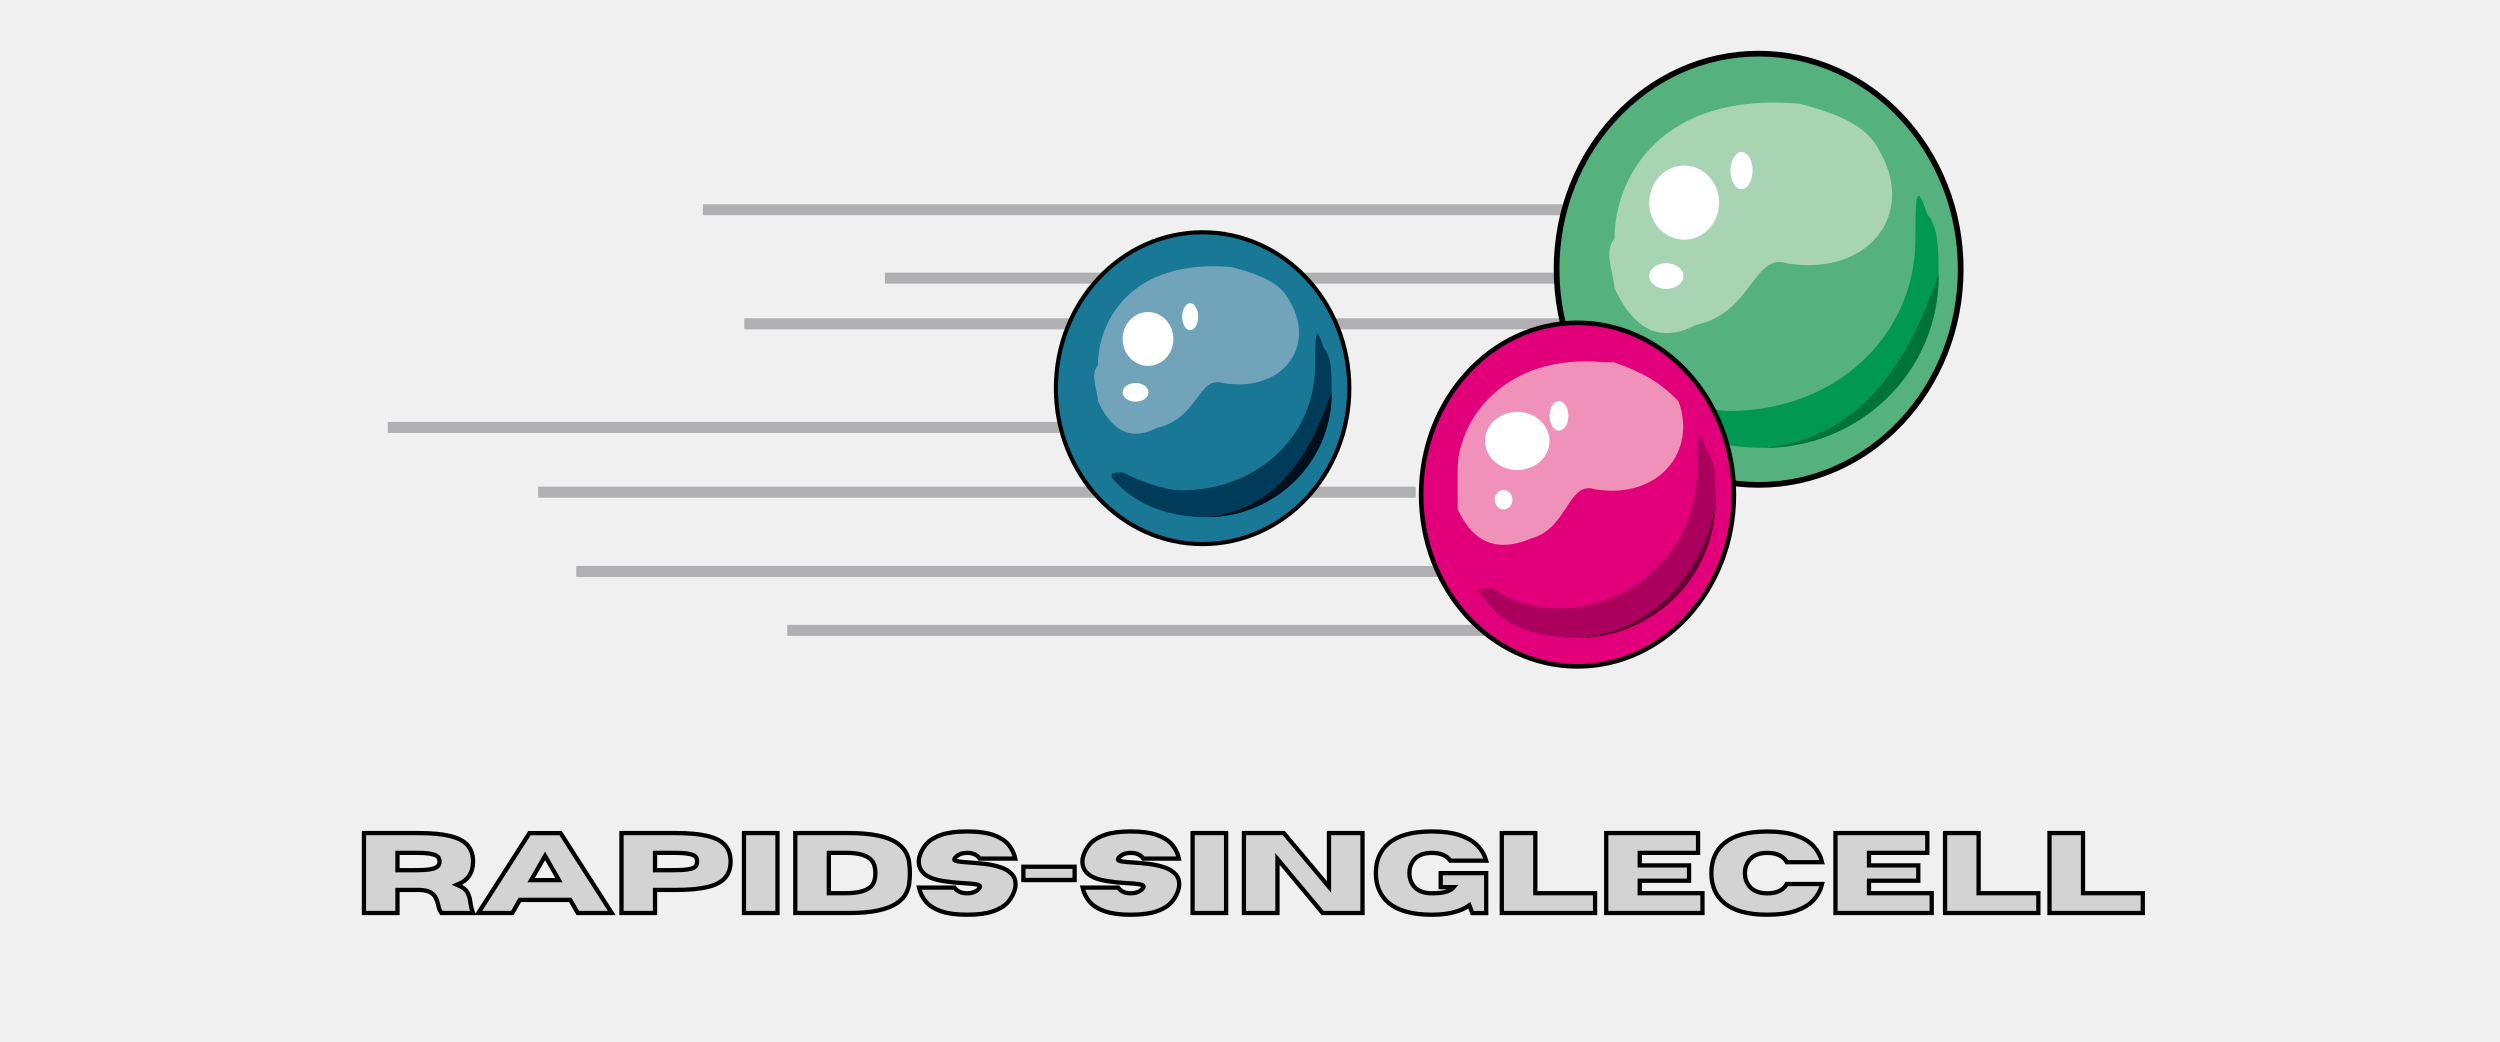
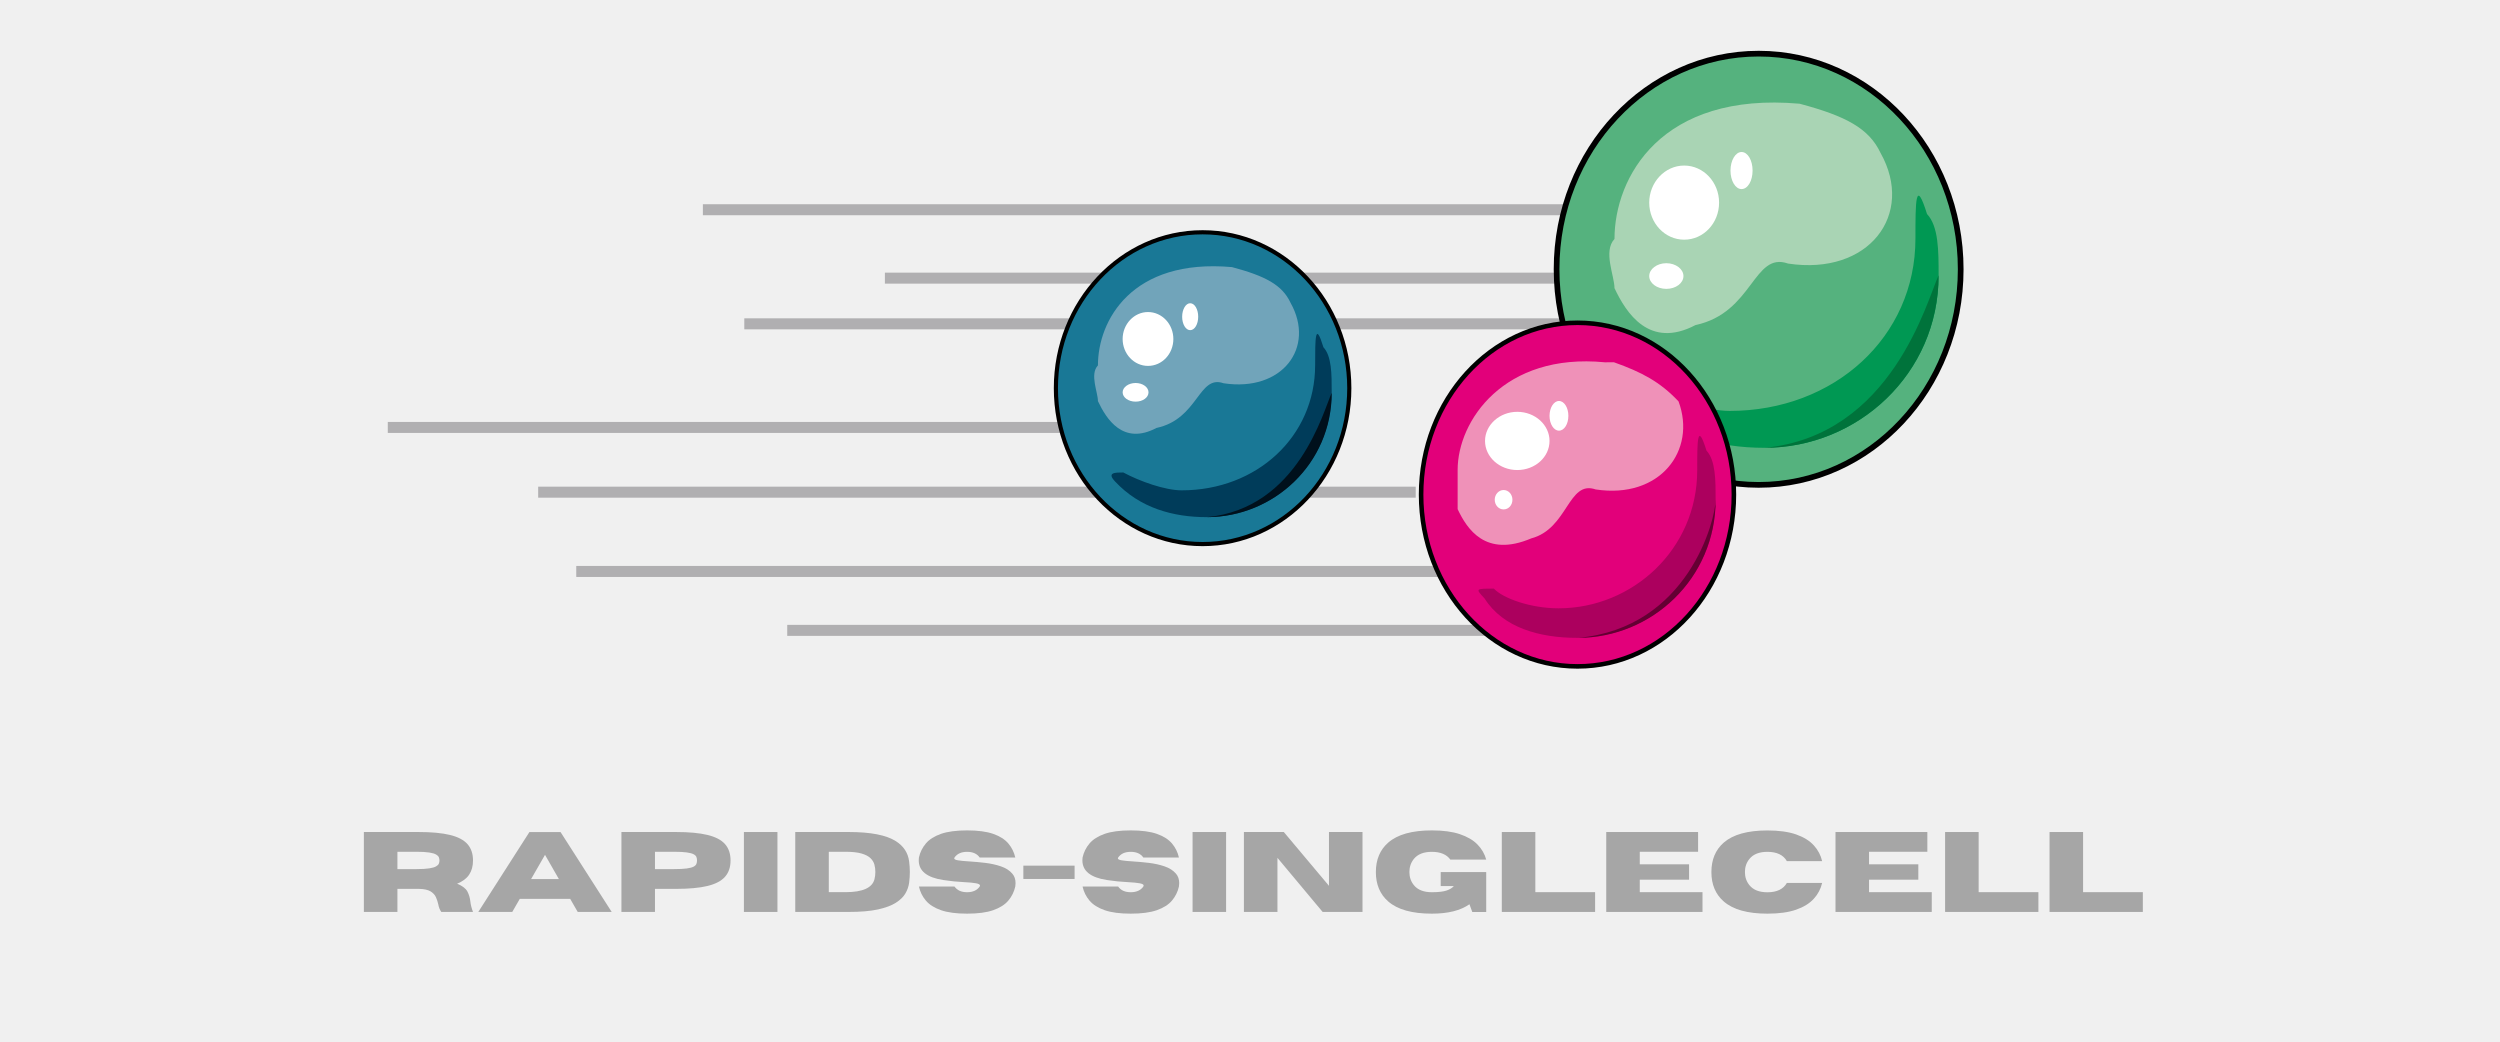
<svg xmlns="http://www.w3.org/2000/svg" width="4535" zoomAndPan="magnify" viewBox="0 0 3401.25 1417.5" height="1889" preserveAspectRatio="xMidYMid meet" version="1.0">
  <defs>
    <g />
  </defs>
  <path stroke-linecap="butt" transform="matrix(0.749691, 0, 0, 0.749846, 955.8677, 277.993)" fill="none" stroke-linejoin="miter" d="M -0.001 10.001 L 1593.338 10.001 " stroke="#b0afb1" stroke-width="20" stroke-opacity="1" stroke-miterlimit="4" />
  <path stroke-linecap="butt" transform="matrix(0.749619, 0.000000000000000395, -0.000000000000000395, 0.749846, 526.9591, 574.366)" fill="none" stroke-linejoin="miter" d="M 0.002 9.998 L 1294.404 9.998 " stroke="#b0afb1" stroke-width="20" stroke-opacity="1" stroke-miterlimit="4" />
  <path stroke-linecap="butt" transform="matrix(0.749691, 0, 0, 0.749846, 1012.261, 433.3049)" fill="none" stroke-linejoin="miter" d="M 0 10.002 L 1593.334 10.002 " stroke="#b0afb1" stroke-width="20" stroke-opacity="1" stroke-miterlimit="4" />
  <path stroke-linecap="butt" transform="matrix(0.749691, 0, 0, 0.749846, 1203.625, 371.1109)" fill="none" stroke-linejoin="miter" d="M -0 10 L 1593.333 10 " stroke="#b0afb1" stroke-width="20" stroke-opacity="1" stroke-miterlimit="4" />
  <path stroke-linecap="butt" transform="matrix(0.749691, 0, 0, 0.749846, 731.6885, 662.4555)" fill="none" stroke-linejoin="miter" d="M -0.001 9.999 L 1593.337 9.999 " stroke="#b0afb1" stroke-width="20" stroke-opacity="1" stroke-miterlimit="4" />
  <path stroke-linecap="butt" transform="matrix(0.749691, 0, 0, 0.749846, 783.5153, 770.3675)" fill="none" stroke-linejoin="miter" d="M 0 10.002 L 1593.333 10.002 " stroke="#b0afb1" stroke-width="20" stroke-opacity="1" stroke-miterlimit="4" />
  <path stroke-linecap="butt" transform="matrix(0.749691, 0, 0, 0.749846, 1070.689, 850.5722)" fill="none" stroke-linejoin="miter" d="M -0.003 10 L 1593.336 10 " stroke="#b0afb1" stroke-width="20" stroke-opacity="1" stroke-miterlimit="4" />
  <path fill="#55b27e" d="M 2117.949 366.531 C 2117.949 204.496 2241.152 73.035 2392.996 73.035 C 2545.07 73.035 2668.047 204.496 2668.047 366.531 C 2668.047 528.805 2545.07 660.027 2392.996 660.027 C 2241.152 660.027 2117.949 528.805 2117.949 366.531 Z M 2117.949 366.531 " fill-opacity="1" fill-rule="evenodd" />
  <path stroke-linecap="butt" transform="matrix(12.13486, 0, 0, 12.13546, 2110.667, 65.75264)" fill="none" stroke-linejoin="round" d="M 0.6 24.785 C 0.6 11.433 10.753 0.6 23.266 0.6 C 35.798 0.6 45.932 11.433 45.932 24.785 C 45.932 38.157 35.798 48.97 23.266 48.97 C 10.753 48.97 0.6 38.157 0.6 24.785 " stroke="#000000" stroke-width="0.64" stroke-opacity="1" stroke-miterlimit="4" />
  <path fill="#009853" d="M 2622.199 291.34 C 2606.438 240.879 2606.438 274.594 2606.438 324.809 C 2606.438 458.941 2495.84 559.363 2353.461 559.363 C 2321.922 559.363 2274.391 542.629 2242.852 525.895 C 2227.09 525.895 2211.082 525.895 2227.09 542.641 C 2274.391 592.844 2337.699 609.578 2401.004 609.578 C 2527.367 609.578 2637.977 509.156 2637.977 375.023 C 2637.977 341.543 2637.977 308.074 2622.199 291.34 Z M 2622.199 291.34 " fill-opacity="1" fill-rule="evenodd" />
  <path fill="#00733b" d="M 2401.234 609.578 C 2527.609 609.578 2637.977 509.156 2637.977 374.781 C 2622.199 408.496 2574.91 592.844 2401.234 609.578 Z M 2401.234 609.578 " fill-opacity="1" fill-rule="evenodd" />
  <path fill="#a9d4b4" d="M 2448.781 141.188 C 2259.84 124.453 2196.777 241.609 2196.777 325.293 C 2181 342.039 2196.777 375.512 2196.777 392.246 C 2212.539 425.715 2244.066 475.688 2307.129 442.449 C 2385.715 425.715 2385.715 342.027 2433.016 358.762 C 2543.129 375.512 2605.953 291.824 2558.906 208.137 C 2543.129 174.668 2511.602 157.922 2448.781 141.188 Z M 2448.781 141.188 " fill-opacity="1" fill-rule="evenodd" />
  <path fill="#ffffff" d="M 2244.066 275.816 C 2244.066 248.148 2265.422 225.359 2291.609 225.359 C 2318.051 225.359 2339.152 248.16 2339.152 275.816 C 2339.152 303.703 2318.039 326.266 2291.609 326.266 C 2265.41 326.266 2244.066 303.703 2244.066 275.816 Z M 2354.676 232.152 C 2354.676 218.32 2361.469 206.914 2369.723 206.914 C 2378.203 206.914 2384.746 218.32 2384.746 232.152 C 2384.746 246.219 2378.191 257.371 2369.711 257.371 C 2361.457 257.371 2354.664 246.219 2354.664 232.152 Z M 2244.066 375.754 C 2244.066 366.289 2254.5 358.277 2267.363 358.277 C 2280.215 358.277 2290.641 366.289 2290.641 375.754 C 2290.641 385.449 2280.203 393.215 2267.352 393.215 C 2254.488 393.215 2244.066 385.449 2244.066 375.742 Z M 2244.066 375.754 " fill-opacity="1" fill-rule="evenodd" />
  <path stroke-linecap="round" transform="matrix(12.13486, 0, 0, 12.13546, 2110.667, 65.75264)" fill="none" stroke-linejoin="round" d="M 0.6 24.785 C 0.6 11.433 10.753 0.6 23.266 0.6 C 35.798 0.6 45.932 11.433 45.932 24.785 C 45.932 38.157 35.798 48.97 23.266 48.97 C 10.753 48.97 0.6 38.157 0.6 24.785 " stroke="#000000" stroke-width="0.32" stroke-opacity="1" stroke-miterlimit="4" />
  <path fill="#e2007a" d="M 1933.531 673.238 C 1933.531 544.262 2028.902 439.371 2146.414 439.371 C 2264.141 439.371 2359.312 544.262 2359.312 673.238 C 2359.312 802.41 2264.133 907.102 2146.414 907.102 C 2028.902 907.102 1933.531 802.41 1933.531 673.238 Z M 1933.531 673.238 " fill-opacity="1" fill-rule="evenodd" />
  <path fill="#ac005e" d="M 2322.012 613.414 C 2309.391 573.008 2309.391 600.004 2309.391 640.215 C 2309.391 747.629 2221.402 828.047 2120.586 828.047 C 2082.898 828.047 2045.219 814.645 2032.586 801.246 C 2007.34 801.246 2007.34 801.246 2019.961 814.656 C 2045.219 854.859 2095.531 868.262 2145.832 868.262 C 2246.453 868.262 2334.453 787.844 2334.453 680.43 C 2334.453 653.617 2334.453 626.816 2322.012 613.414 Z M 2322.012 613.414 " fill-opacity="1" fill-rule="evenodd" />
  <path fill="#640033" d="M 2147.191 868.262 C 2247.23 868.262 2334.453 787.844 2334.453 680.234 C 2334.453 707.23 2297.152 854.859 2147.191 868.262 Z M 2147.191 868.262 " fill-opacity="1" fill-rule="evenodd" />
  <path fill="#ef91b8" d="M 2183.715 493.172 C 2045.996 479.77 1983.258 573.008 1983.258 639.633 L 1983.258 693.055 C 1995.883 719.66 2020.934 759.484 2083.48 732.859 C 2133.598 719.652 2133.598 653.023 2171.09 666.23 C 2258.883 679.641 2308.805 613.016 2283.945 546.387 C 2258.883 519.781 2233.832 506.562 2196.145 493.164 Z M 2183.715 493.172 " fill-opacity="1" fill-rule="evenodd" />
  <path fill="#ffffff" d="M 2020.547 600.207 C 2020.547 578.449 2040.359 560.578 2064.441 560.578 C 2088.73 560.578 2108.348 578.449 2108.348 600.207 C 2108.348 622.148 2088.73 639.828 2064.441 639.828 C 2040.359 639.828 2020.547 622.148 2020.547 600.207 Z M 2108.348 566.02 C 2108.348 554.941 2114.18 545.816 2121.168 545.816 C 2128.359 545.816 2133.996 554.949 2133.996 566.02 C 2133.996 577.281 2128.359 586.215 2121.168 586.215 C 2114.172 586.215 2108.34 577.281 2108.34 566.02 Z M 2033.754 680.234 C 2033.754 673.043 2039.195 667.02 2045.805 667.02 C 2052.605 667.02 2057.844 673.043 2057.844 680.234 C 2057.844 687.621 2052.598 693.441 2045.793 693.441 C 2039.195 693.441 2033.754 687.609 2033.754 680.227 Z M 2033.754 680.234 " fill-opacity="1" fill-rule="evenodd" />
  <path stroke-linecap="round" transform="matrix(9.718164, 0, 0, 9.718062, 1927.699, 433.5422)" fill="none" stroke-linejoin="round" d="M 0.6 24.665 C 0.6 11.393 10.414 0.6 22.506 0.6 C 34.62 0.6 44.413 11.393 44.413 24.665 C 44.413 37.957 34.619 48.73 22.506 48.73 C 10.414 48.73 0.6 37.957 0.6 24.665 " stroke="#000000" stroke-width="0.64" stroke-opacity="1" stroke-miterlimit="4" />
  <path fill="#197896" d="M 1436.395 528.395 C 1436.395 411.359 1525.848 316.184 1636.094 316.184 C 1746.508 316.184 1835.793 411.359 1835.793 528.395 C 1835.793 645.605 1746.508 740.605 1636.094 740.605 C 1525.848 740.605 1436.395 645.605 1436.395 528.395 Z M 1436.395 528.395 " fill-opacity="1" fill-rule="evenodd" />
  <path fill="#003c5a" d="M 1800.578 472.699 C 1789.301 436.031 1789.301 460.527 1789.301 497.02 C 1789.301 594.496 1709.707 667.457 1607.566 667.457 C 1585.02 667.457 1550.863 655.297 1528.141 643.137 C 1516.871 643.137 1505.426 643.137 1516.871 655.305 C 1550.863 691.785 1596.297 703.945 1641.734 703.945 C 1732.422 703.945 1811.848 630.977 1811.848 533.508 C 1811.848 509.18 1811.848 484.859 1800.57 472.699 Z M 1800.578 472.699 " fill-opacity="1" fill-rule="evenodd" />
  <path fill="#00101c" d="M 1642.078 703.945 C 1732.773 703.945 1811.848 631.504 1811.848 534.742 C 1800.57 559.062 1766.59 691.961 1642.078 703.945 Z M 1642.078 703.945 " fill-opacity="1" fill-rule="evenodd" />
  <path fill="#71a4ba" d="M 1676.07 363.59 C 1539.242 351.43 1493.629 436.559 1493.629 497.371 C 1482.176 509.539 1493.629 533.859 1493.629 546.02 C 1505.074 570.34 1527.789 606.656 1573.398 582.5 C 1630.457 570.34 1630.457 509.531 1664.625 521.699 C 1744.57 533.859 1790.008 473.051 1755.848 412.238 C 1744.57 387.918 1721.68 375.758 1676.07 363.59 Z M 1676.07 363.59 " fill-opacity="1" fill-rule="evenodd" />
  <path fill="#ffffff" d="M 1527.258 461.418 C 1527.258 441.32 1542.766 424.754 1561.777 424.754 C 1580.977 424.754 1596.297 441.32 1596.297 461.418 C 1596.297 481.684 1580.969 498.074 1561.777 498.074 C 1542.758 498.074 1527.258 481.684 1527.258 461.418 Z M 1608.273 431.102 C 1608.273 421.051 1613.207 412.77 1619.195 412.77 C 1625.355 412.77 1630.105 421.059 1630.105 431.102 C 1630.105 441.32 1625.348 449.426 1619.188 449.426 C 1613.195 449.426 1608.262 441.32 1608.262 431.102 Z M 1527.258 534.035 C 1527.258 527.16 1535.188 521.34 1544.879 521.34 C 1554.73 521.34 1562.484 527.16 1562.484 534.035 C 1562.484 541.09 1554.73 546.727 1544.871 546.727 C 1535.18 546.727 1527.258 541.082 1527.258 534.027 Z M 1527.258 534.035 " fill-opacity="1" fill-rule="evenodd" />
  <path stroke-linecap="round" transform="matrix(8.810529, 0, 0, 8.818224, 1431.11, 310.8917)" fill="none" stroke-linejoin="round" d="M 0.6 24.665 C 0.6 11.393 10.753 0.6 23.266 0.6 C 35.798 0.6 45.932 11.393 45.932 24.665 C 45.932 37.957 35.798 48.73 23.266 48.73 C 10.753 48.73 0.6 37.957 0.6 24.665 " stroke="#000000" stroke-width="0.64" stroke-opacity="1" stroke-miterlimit="4" />
-   <g fill="#d3d3d3" fill-opacity="1">
-     <g transform="translate(482.3846, 1242.791)">
+   <g fill="#a6a6a6" fill-opacity="1">
+     <g transform="translate(482.2856, 1241.349)">
      <g>
-         <path d="M 160.641 0 L 117.516 0 C 115.535 -2.727 114.145 -6.219 113.344 -10.469 C 112.633 -13.75 111.57 -16.969 110.156 -20.125 C 108.738 -23.281 106.297 -25.906 102.828 -28 C 99.367 -30.102 94.227 -31.234 87.406 -31.391 L 57.766 -31.391 L 57.766 0 L 12.125 0 L 12.125 -108.797 L 86.344 -108.797 C 104.094 -108.797 118.41 -107.469 129.297 -104.812 C 140.191 -102.156 148.141 -97.984 153.141 -92.297 C 158.141 -86.617 160.641 -79.203 160.641 -70.047 C 160.641 -62.422 158.91 -56.004 155.453 -50.797 C 151.992 -45.586 146.523 -41.469 139.047 -38.438 C 146.273 -35.457 150.961 -31.879 153.109 -27.703 C 155.254 -23.535 156.578 -18.953 157.078 -13.953 C 157.586 -9.504 158.773 -4.852 160.641 0 Z M 57.766 -58.219 L 83.844 -58.297 C 91.125 -58.297 96.863 -58.625 101.062 -59.281 C 105.258 -59.938 108.352 -60.832 110.344 -61.969 C 112.344 -63.113 113.617 -64.379 114.172 -65.766 C 114.734 -67.16 115.016 -68.586 115.016 -70.047 C 115.016 -71.516 114.734 -72.957 114.172 -74.375 C 113.617 -75.789 112.344 -77.066 110.344 -78.203 C 108.352 -79.336 105.258 -80.234 101.062 -80.891 C 96.863 -81.547 91.125 -81.875 83.844 -81.875 L 57.766 -81.875 Z M 57.766 -58.219 " />
+         <path d="M 160.672 0 L 117.516 0 C 115.547 -2.727 114.16 -6.219 113.359 -10.469 C 112.648 -13.75 111.586 -16.969 110.172 -20.125 C 108.754 -23.289 106.312 -25.922 102.844 -28.016 C 99.383 -30.109 94.242 -31.234 87.422 -31.391 L 57.781 -31.391 L 57.781 0 L 12.125 0 L 12.125 -108.797 L 86.359 -108.797 C 104.098 -108.797 118.414 -107.469 129.312 -104.812 C 140.207 -102.164 148.156 -98 153.156 -92.312 C 158.164 -86.625 160.672 -79.207 160.672 -70.062 C 160.672 -62.426 158.938 -56.004 155.469 -50.797 C 152.008 -45.586 146.539 -41.469 139.062 -38.438 C 146.281 -35.457 150.961 -31.879 153.109 -27.703 C 155.266 -23.535 156.594 -18.953 157.094 -13.953 C 157.602 -9.504 158.797 -4.852 160.672 0 Z M 57.781 -58.234 L 83.859 -58.312 C 91.141 -58.312 96.875 -58.641 101.062 -59.297 C 105.258 -59.953 108.359 -60.848 110.359 -61.984 C 112.359 -63.117 113.633 -64.379 114.188 -65.766 C 114.738 -67.16 115.016 -68.594 115.016 -70.062 C 115.016 -71.52 114.738 -72.957 114.188 -74.375 C 113.633 -75.789 112.359 -77.066 110.359 -78.203 C 108.359 -79.348 105.258 -80.25 101.062 -80.906 C 96.875 -81.562 91.141 -81.891 83.859 -81.891 L 57.781 -81.891 Z M 57.781 -58.234 " />
+       </g>
+     </g>
+     <g transform="translate(649.0102, 1241.349)">
+       <g>
+         <path d="M 182.734 0 L 136.484 0 L 126.234 -17.812 L 57.625 -17.812 L 47.391 0 L 1.141 0 L 70.734 -108.734 L 113.125 -108.734 Z M 110.844 -44.734 L 91.969 -77.719 L 73.016 -44.734 Z M 110.844 -44.734 " />
+       </g>
+     </g>
+     <g transform="translate(832.8698, 1241.349)">
+       <g>
+         <path d="M 57.781 0 L 12.125 0 L 12.125 -108.797 L 86.359 -108.797 C 104.098 -108.797 118.414 -107.469 129.312 -104.812 C 140.207 -102.164 148.156 -98 153.156 -92.312 C 158.164 -86.625 160.672 -79.207 160.672 -70.062 C 160.672 -60.957 158.164 -53.562 153.156 -47.875 C 148.156 -42.188 140.207 -38.016 129.312 -35.359 C 118.414 -32.711 104.098 -31.391 86.359 -31.391 L 57.781 -31.391 Z M 57.781 -58.234 L 83.859 -58.312 C 91.141 -58.312 96.875 -58.598 101.062 -59.172 C 105.258 -59.754 108.359 -60.578 110.359 -61.641 C 112.359 -62.703 113.633 -63.953 114.188 -65.391 C 114.738 -66.836 115.016 -68.395 115.016 -70.062 C 115.016 -71.781 114.738 -73.359 114.188 -74.797 C 113.633 -76.234 112.359 -77.484 110.359 -78.547 C 108.359 -79.609 105.258 -80.43 101.062 -81.016 C 96.875 -81.598 91.141 -81.891 83.859 -81.891 L 57.781 -81.891 Z M 57.781 -58.234 " />
+       </g>
+     </g>
+     <g transform="translate(999.5944, 1241.349)">
+       <g>
+         <path d="M 57.781 0 L 12.125 0 L 12.125 -108.797 L 57.781 -108.797 Z M 57.781 0 " />
+       </g>
+     </g>
+     <g transform="translate(1069.499, 1241.349)">
+       <g>
+         <path d="M 84.922 0 L 12.125 0 L 12.125 -108.797 L 84.922 -108.797 C 114.691 -108.797 136.098 -104.629 149.141 -96.297 C 159.648 -89.566 165.641 -80.414 167.109 -68.844 C 167.766 -63.844 168.094 -59.016 168.094 -54.359 C 168.094 -49.766 167.773 -44.953 167.141 -39.922 C 166.516 -34.891 164.836 -30.008 162.109 -25.281 C 159.379 -20.562 155.039 -16.305 149.094 -12.516 C 143.156 -8.723 135.02 -5.688 124.688 -3.406 C 114.352 -1.133 101.098 0 84.922 0 Z M 80.594 -26.922 C 103.801 -26.922 116.922 -32.781 119.953 -44.5 C 120.754 -47.789 121.156 -51.078 121.156 -54.359 C 121.156 -57.703 120.738 -61.004 119.906 -64.266 C 119.07 -67.523 117.301 -70.477 114.594 -73.125 C 111.895 -75.781 107.844 -77.906 102.438 -79.5 C 97.031 -81.094 89.75 -81.891 80.594 -81.891 L 57.781 -81.891 L 57.781 -26.922 Z M 80.594 -26.922 " />
+       </g>
+     </g>
+     <g transform="translate(1243.654, 1241.349)">
+       <g>
+         <path d="M 71.875 2.344 C 57.164 2.344 45.312 0.766 36.312 -2.391 C 27.32 -5.547 20.473 -9.891 15.766 -15.422 C 11.066 -20.961 7.91 -27.348 6.297 -34.578 L 54.75 -34.578 C 58.332 -29.422 64.039 -26.844 71.875 -26.844 C 79.707 -26.844 85.422 -29.422 89.016 -34.578 C 89.316 -35.078 89.469 -35.531 89.469 -35.938 C 89.469 -37.301 87.66 -38.32 84.047 -39 C 80.43 -39.688 75.035 -40.207 67.859 -40.562 C 58.805 -40.969 49.301 -41.93 39.344 -43.453 C 17.156 -46.879 6.062 -55.797 6.062 -70.203 C 6.062 -71.422 6.141 -72.711 6.297 -74.078 C 7.91 -81.305 11.066 -87.688 15.766 -93.219 C 20.473 -98.758 27.32 -103.109 36.312 -106.266 C 45.312 -109.422 57.164 -111 71.875 -111 C 86.582 -111 98.438 -109.422 107.438 -106.266 C 116.438 -103.109 123.285 -98.758 127.984 -93.219 C 132.68 -87.688 135.844 -81.305 137.469 -74.078 L 89.016 -74.078 C 85.422 -79.234 79.707 -81.812 71.875 -81.812 C 64.039 -81.812 58.332 -79.234 54.75 -74.078 C 54.488 -73.672 54.359 -73.289 54.359 -72.938 C 54.359 -71.727 56.086 -70.832 59.547 -70.25 C 63.016 -69.664 68.125 -69.172 74.875 -68.766 C 81.625 -68.359 88.812 -67.703 96.438 -66.797 C 104.07 -65.891 111.211 -64.312 117.859 -62.062 C 124.504 -59.812 129.695 -56.488 133.438 -52.094 C 136.375 -48.707 137.844 -44.41 137.844 -39.203 C 137.844 -37.734 137.719 -36.191 137.469 -34.578 C 135.844 -27.348 132.68 -20.961 127.984 -15.422 C 123.285 -9.891 116.438 -5.547 107.438 -2.391 C 98.438 0.766 86.582 2.344 71.875 2.344 Z M 71.875 2.344 " />
+       </g>
+     </g>
+     <g transform="translate(1387.557, 1241.349)">
+       <g>
+         <path d="M 4.547 -44.891 L 4.547 -63 L 74.297 -63 L 74.297 -44.891 Z M 4.547 -44.891 " />
+       </g>
+     </g>
+     <g transform="translate(1466.408, 1241.349)">
+       <g>
+         <path d="M 71.875 2.344 C 57.164 2.344 45.312 0.766 36.312 -2.391 C 27.32 -5.547 20.473 -9.891 15.766 -15.422 C 11.066 -20.961 7.91 -27.348 6.297 -34.578 L 54.75 -34.578 C 58.332 -29.422 64.039 -26.844 71.875 -26.844 C 79.707 -26.844 85.422 -29.422 89.016 -34.578 C 89.316 -35.078 89.469 -35.531 89.469 -35.938 C 89.469 -37.301 87.66 -38.32 84.047 -39 C 80.43 -39.688 75.035 -40.207 67.859 -40.562 C 58.805 -40.969 49.301 -41.93 39.344 -43.453 C 17.156 -46.879 6.062 -55.797 6.062 -70.203 C 6.062 -71.422 6.141 -72.711 6.297 -74.078 C 7.91 -81.305 11.066 -87.688 15.766 -93.219 C 20.473 -98.758 27.32 -103.109 36.312 -106.266 C 45.312 -109.422 57.164 -111 71.875 -111 C 86.582 -111 98.438 -109.422 107.438 -106.266 C 116.438 -103.109 123.285 -98.758 127.984 -93.219 C 132.68 -87.688 135.844 -81.305 137.469 -74.078 L 89.016 -74.078 C 85.422 -79.234 79.707 -81.812 71.875 -81.812 C 64.039 -81.812 58.332 -79.234 54.75 -74.078 C 54.488 -73.672 54.359 -73.289 54.359 -72.938 C 54.359 -71.727 56.086 -70.832 59.547 -70.25 C 63.016 -69.664 68.125 -69.172 74.875 -68.766 C 81.625 -68.359 88.812 -67.703 96.438 -66.797 C 104.07 -65.891 111.211 -64.312 117.859 -62.062 C 124.504 -59.812 129.695 -56.488 133.438 -52.094 C 136.375 -48.707 137.844 -44.41 137.844 -39.203 C 137.844 -37.734 137.719 -36.191 137.469 -34.578 C 135.844 -27.348 132.68 -20.961 127.984 -15.422 C 123.285 -9.891 116.438 -5.547 107.438 -2.391 C 98.438 0.766 86.582 2.344 71.875 2.344 Z M 71.875 2.344 " />
+       </g>
+     </g>
+     <g transform="translate(1610.312, 1241.349)">
+       <g>
+         <path d="M 57.781 0 L 12.125 0 L 12.125 -108.797 L 57.781 -108.797 Z M 57.781 0 " />
+       </g>
+     </g>
+     <g transform="translate(1680.216, 1241.349)">
+       <g>
+         <path d="M 173.547 0 L 119.266 0 L 57.781 -73.625 L 57.781 0 L 12.125 0 L 12.125 -108.797 L 66.422 -108.797 L 127.906 -35.562 L 127.906 -108.797 L 173.547 -108.797 Z M 173.547 0 " />
+       </g>
+     </g>
+     <g transform="translate(1865.895, 1241.349)">
+       <g>
+         <path d="M 82.266 2.344 C 55.367 2.344 35.578 -3.188 22.891 -14.25 C 11.672 -24.062 6.062 -37.406 6.062 -54.281 C 6.062 -71.219 11.672 -84.586 22.891 -94.391 C 35.578 -105.461 55.367 -111 82.266 -111 C 97.578 -111 110.312 -109.281 120.469 -105.844 C 130.633 -102.406 138.609 -97.719 144.391 -91.781 C 150.18 -85.844 154.141 -79.004 156.266 -71.266 L 107.438 -71.266 C 102.332 -78.297 93.941 -81.812 82.266 -81.812 C 71.242 -81.812 63.129 -78.648 57.922 -72.328 C 53.773 -67.223 51.703 -61.207 51.703 -54.281 C 51.703 -47.363 53.773 -41.375 57.922 -36.312 C 63.129 -30 71.242 -26.844 82.266 -26.844 C 91.16 -26.844 97.844 -27.613 102.312 -29.156 C 106.789 -30.695 110.066 -32.707 112.141 -35.188 L 94.328 -35.188 L 94.328 -54.281 L 156.266 -54.281 L 156.266 0.078 L 137.312 0.078 L 133.438 -10.469 C 121.363 -1.926 104.305 2.344 82.266 2.344 Z M 82.266 2.344 " />
+       </g>
+     </g>
+     <g transform="translate(2031.255, 1241.349)">
+       <g>
+         <path d="M 139.125 0 L 12.125 0 L 12.125 -108.797 L 57.781 -108.797 L 57.781 -26.922 L 139.125 -26.922 Z M 139.125 0 " />
+       </g>
+     </g>
+     <g transform="translate(2173.415, 1241.349)">
+       <g>
+         <path d="M 143.156 0 L 12.125 0 L 12.125 -108.797 L 137.156 -108.797 L 137.156 -81.891 L 57.781 -81.891 L 57.781 -64.828 L 124.875 -64.828 L 124.875 -43.906 L 57.781 -43.906 L 57.781 -26.922 L 143.156 -26.922 Z M 143.156 0 " />
+       </g>
+     </g>
+     <g transform="translate(2322.625, 1241.349)">
+       <g>
+         <path d="M 82.266 2.344 C 55.367 2.344 35.578 -3.188 22.891 -14.25 C 11.672 -24.008 6.062 -37.352 6.062 -54.281 C 6.062 -71.219 11.672 -84.586 22.891 -94.391 C 35.578 -105.41 55.367 -110.922 82.266 -110.922 C 98.035 -110.922 111.078 -109.113 121.391 -105.5 C 131.703 -101.883 139.711 -96.941 145.422 -90.672 C 151.141 -84.41 154.93 -77.238 156.797 -69.156 L 108.797 -69.156 C 103.992 -77.594 95.148 -81.812 82.266 -81.812 C 71.242 -81.812 63.129 -78.625 57.922 -72.25 C 53.773 -67.195 51.703 -61.207 51.703 -54.281 C 51.703 -47.363 53.773 -41.375 57.922 -36.312 C 63.129 -29.945 71.242 -26.766 82.266 -26.766 C 95.148 -26.766 103.992 -31.008 108.797 -39.5 L 156.797 -39.5 C 154.93 -31.363 151.141 -24.16 145.422 -17.891 C 139.711 -11.617 131.703 -6.676 121.391 -3.062 C 111.078 0.539 98.035 2.344 82.266 2.344 Z M 82.266 2.344 " />
+       </g>
+     </g>
+     <g transform="translate(2485.483, 1241.349)">
+       <g>
+         <path d="M 143.156 0 L 12.125 0 L 12.125 -108.797 L 137.156 -108.797 L 137.156 -81.891 L 57.781 -81.891 L 57.781 -64.828 L 124.875 -64.828 L 124.875 -43.906 L 57.781 -43.906 L 57.781 -26.922 L 143.156 -26.922 Z M 143.156 0 " />
+       </g>
+     </g>
+     <g transform="translate(2634.694, 1241.349)">
+       <g>
+         <path d="M 139.125 0 L 12.125 0 L 12.125 -108.797 L 57.781 -108.797 L 57.781 -26.922 L 139.125 -26.922 Z M 139.125 0 " />
+       </g>
+     </g>
+     <g transform="translate(2776.853, 1241.349)">
+       <g>
+         <path d="M 139.125 0 L 12.125 0 L 12.125 -108.797 L 57.781 -108.797 L 57.781 -26.922 L 139.125 -26.922 Z M 139.125 0 " />
      </g>
    </g>
  </g>
-   <g fill="#d3d3d3" fill-opacity="1">
-     <g transform="translate(649.0973, 1242.791)">
-       <g>
-         <path d="M 182.703 0 L 136.469 0 L 126.234 -17.812 L 57.625 -17.812 L 47.391 0 L 1.141 0 L 70.734 -108.719 L 113.109 -108.719 Z M 110.844 -44.734 L 91.969 -77.703 L 73.016 -44.734 Z M 110.844 -44.734 " />
-       </g>
-     </g>
-   </g>
-   <g fill="#d3d3d3" fill-opacity="1">
-     <g transform="translate(832.9437, 1242.791)">
-       <g>
-         <path d="M 57.766 0 L 12.125 0 L 12.125 -108.797 L 86.344 -108.797 C 104.094 -108.797 118.41 -107.469 129.297 -104.812 C 140.191 -102.156 148.141 -97.984 153.141 -92.297 C 158.141 -86.617 160.641 -79.203 160.641 -70.047 C 160.641 -60.953 158.141 -53.562 153.141 -47.875 C 148.141 -42.188 140.191 -38.016 129.297 -35.359 C 118.41 -32.711 104.094 -31.391 86.344 -31.391 L 57.766 -31.391 Z M 57.766 -58.219 L 83.844 -58.297 C 91.125 -58.297 96.863 -58.586 101.062 -59.172 C 105.258 -59.754 108.352 -60.578 110.344 -61.641 C 112.344 -62.703 113.617 -63.953 114.172 -65.391 C 114.734 -66.828 115.016 -68.379 115.016 -70.047 C 115.016 -71.766 114.734 -73.344 114.172 -74.781 C 113.617 -76.227 112.344 -77.484 110.344 -78.547 C 108.352 -79.609 105.258 -80.426 101.062 -81 C 96.863 -81.582 91.125 -81.875 83.844 -81.875 L 57.766 -81.875 Z M 57.766 -58.219 " />
-       </g>
-     </g>
-   </g>
-   <g fill="#d3d3d3" fill-opacity="1">
-     <g transform="translate(999.6564, 1242.791)">
-       <g>
-         <path d="M 57.766 0 L 12.125 0 L 12.125 -108.797 L 57.766 -108.797 Z M 57.766 0 " />
-       </g>
-     </g>
-   </g>
-   <g fill="#d3d3d3" fill-opacity="1">
-     <g transform="translate(1069.556, 1242.791)">
-       <g>
-         <path d="M 84.906 0 L 12.125 0 L 12.125 -108.797 L 84.906 -108.797 C 114.676 -108.797 136.082 -104.625 149.125 -96.281 C 159.633 -89.562 165.625 -80.414 167.094 -68.844 C 167.75 -63.832 168.078 -59.004 168.078 -54.359 C 168.078 -49.754 167.758 -44.938 167.125 -39.906 C 166.5 -34.883 164.82 -30.008 162.094 -25.281 C 159.363 -20.551 155.023 -16.289 149.078 -12.5 C 143.141 -8.719 135.004 -5.688 124.672 -3.406 C 114.336 -1.133 101.082 0 84.906 0 Z M 80.594 -26.906 C 103.789 -26.906 116.906 -32.77 119.938 -44.5 C 120.75 -47.789 121.156 -51.078 121.156 -54.359 C 121.156 -57.691 120.734 -60.988 119.891 -64.25 C 119.055 -67.508 117.285 -70.469 114.578 -73.125 C 111.879 -75.781 107.828 -77.898 102.422 -79.484 C 97.016 -81.078 89.738 -81.875 80.594 -81.875 L 57.766 -81.875 L 57.766 -26.906 Z M 80.594 -26.906 " />
-       </g>
-     </g>
-   </g>
-   <g fill="#d3d3d3" fill-opacity="1">
-     <g transform="translate(1243.698, 1242.791)">
-       <g>
-         <path d="M 71.875 2.344 C 57.164 2.344 45.312 0.766 36.312 -2.391 C 27.312 -5.547 20.461 -9.891 15.766 -15.422 C 11.066 -20.961 7.91 -27.348 6.297 -34.578 L 54.734 -34.578 C 58.328 -29.422 64.039 -26.844 71.875 -26.844 C 79.707 -26.844 85.414 -29.422 89 -34.578 C 89.301 -35.078 89.453 -35.531 89.453 -35.938 C 89.453 -37.301 87.645 -38.32 84.031 -39 C 80.426 -39.688 75.035 -40.207 67.859 -40.562 C 58.805 -40.969 49.301 -41.926 39.344 -43.438 C 17.156 -46.875 6.062 -55.797 6.062 -70.203 C 6.062 -71.41 6.141 -72.695 6.297 -74.062 C 7.91 -81.289 11.066 -87.672 15.766 -93.203 C 20.461 -98.742 27.312 -103.094 36.312 -106.25 C 45.312 -109.406 57.164 -110.984 71.875 -110.984 C 86.582 -110.984 98.43 -109.406 107.422 -106.25 C 116.422 -103.094 123.27 -98.742 127.969 -93.203 C 132.676 -87.672 135.836 -81.289 137.453 -74.062 L 89 -74.062 C 85.414 -79.219 79.707 -81.797 71.875 -81.797 C 64.039 -81.797 58.328 -79.219 54.734 -74.062 C 54.484 -73.664 54.359 -73.289 54.359 -72.938 C 54.359 -71.719 56.086 -70.816 59.547 -70.234 C 63.016 -69.66 68.117 -69.172 74.859 -68.766 C 81.609 -68.359 88.797 -67.695 96.422 -66.781 C 104.055 -65.875 111.195 -64.297 117.844 -62.047 C 124.5 -59.797 129.695 -56.473 133.438 -52.078 C 136.363 -48.691 137.828 -44.398 137.828 -39.203 C 137.828 -37.734 137.703 -36.191 137.453 -34.578 C 135.836 -27.348 132.676 -20.961 127.969 -15.422 C 123.27 -9.891 116.422 -5.547 107.422 -2.391 C 98.43 0.766 86.582 2.344 71.875 2.344 Z M 71.875 2.344 " />
-       </g>
-     </g>
-   </g>
-   <g fill="#d3d3d3" fill-opacity="1">
-     <g transform="translate(1387.591, 1242.791)">
-       <g>
-         <path d="M 4.547 -44.875 L 4.547 -63 L 74.297 -63 L 74.297 -44.875 Z M 4.547 -44.875 " />
-       </g>
-     </g>
-   </g>
-   <g fill="#d3d3d3" fill-opacity="1">
-     <g transform="translate(1466.437, 1242.791)">
-       <g>
-         <path d="M 71.875 2.344 C 57.164 2.344 45.312 0.766 36.312 -2.391 C 27.312 -5.547 20.461 -9.891 15.766 -15.422 C 11.066 -20.961 7.91 -27.348 6.297 -34.578 L 54.734 -34.578 C 58.328 -29.422 64.039 -26.844 71.875 -26.844 C 79.707 -26.844 85.414 -29.422 89 -34.578 C 89.301 -35.078 89.453 -35.531 89.453 -35.938 C 89.453 -37.301 87.645 -38.32 84.031 -39 C 80.426 -39.688 75.035 -40.207 67.859 -40.562 C 58.805 -40.969 49.301 -41.926 39.344 -43.438 C 17.156 -46.875 6.062 -55.797 6.062 -70.203 C 6.062 -71.41 6.141 -72.695 6.297 -74.062 C 7.91 -81.289 11.066 -87.672 15.766 -93.203 C 20.461 -98.742 27.312 -103.094 36.312 -106.25 C 45.312 -109.406 57.164 -110.984 71.875 -110.984 C 86.582 -110.984 98.43 -109.406 107.422 -106.25 C 116.422 -103.094 123.27 -98.742 127.969 -93.203 C 132.676 -87.672 135.836 -81.289 137.453 -74.062 L 89 -74.062 C 85.414 -79.219 79.707 -81.797 71.875 -81.797 C 64.039 -81.797 58.328 -79.219 54.734 -74.062 C 54.484 -73.664 54.359 -73.289 54.359 -72.938 C 54.359 -71.719 56.086 -70.816 59.547 -70.234 C 63.016 -69.66 68.117 -69.172 74.859 -68.766 C 81.609 -68.359 88.797 -67.695 96.422 -66.781 C 104.055 -65.875 111.195 -64.297 117.844 -62.047 C 124.5 -59.797 129.695 -56.473 133.438 -52.078 C 136.363 -48.691 137.828 -44.398 137.828 -39.203 C 137.828 -37.734 137.703 -36.191 137.453 -34.578 C 135.836 -27.348 132.676 -20.961 127.969 -15.422 C 123.27 -9.891 116.422 -5.547 107.422 -2.391 C 98.43 0.766 86.582 2.344 71.875 2.344 Z M 71.875 2.344 " />
-       </g>
-     </g>
-   </g>
-   <g fill="#d3d3d3" fill-opacity="1">
-     <g transform="translate(1610.33, 1242.791)">
-       <g>
-         <path d="M 57.766 0 L 12.125 0 L 12.125 -108.797 L 57.766 -108.797 Z M 57.766 0 " />
-       </g>
-     </g>
-   </g>
-   <g fill="#d3d3d3" fill-opacity="1">
-     <g transform="translate(1680.229, 1242.791)">
-       <g>
-         <path d="M 173.531 0 L 119.25 0 L 57.766 -73.609 L 57.766 0 L 12.125 0 L 12.125 -108.797 L 66.406 -108.797 L 127.891 -35.562 L 127.891 -108.797 L 173.531 -108.797 Z M 173.531 0 " />
-       </g>
-     </g>
-   </g>
-   <g fill="#d3d3d3" fill-opacity="1">
-     <g transform="translate(1865.895, 1242.791)">
-       <g>
-         <path d="M 82.25 2.344 C 55.363 2.344 35.578 -3.188 22.891 -14.25 C 11.672 -24.051 6.062 -37.395 6.062 -54.281 C 6.062 -71.219 11.672 -84.586 22.891 -94.391 C 35.578 -105.453 55.363 -110.984 82.25 -110.984 C 97.57 -110.984 110.312 -109.266 120.469 -105.828 C 130.625 -102.398 138.594 -97.711 144.375 -91.766 C 150.164 -85.828 154.125 -78.992 156.25 -71.266 L 107.422 -71.266 C 102.316 -78.285 93.926 -81.797 82.25 -81.797 C 71.238 -81.797 63.129 -78.641 57.922 -72.328 C 53.773 -67.223 51.703 -61.207 51.703 -54.281 C 51.703 -47.352 53.773 -41.363 57.922 -36.312 C 63.129 -30 71.238 -26.844 82.25 -26.844 C 91.145 -26.844 97.828 -27.613 102.297 -29.156 C 106.773 -30.695 110.051 -32.703 112.125 -35.172 L 94.312 -35.172 L 94.312 -54.281 L 156.25 -54.281 L 156.25 0.078 L 137.297 0.078 L 133.438 -10.469 C 121.352 -1.926 104.289 2.344 82.25 2.344 Z M 82.25 2.344 " />
-       </g>
-     </g>
-   </g>
-   <g fill="#d3d3d3" fill-opacity="1">
-     <g transform="translate(2031.243, 1242.791)">
-       <g>
-         <path d="M 139.125 0 L 12.125 0 L 12.125 -108.797 L 57.766 -108.797 L 57.766 -26.906 L 139.125 -26.906 Z M 139.125 0 " />
-       </g>
-     </g>
-   </g>
-   <g fill="#d3d3d3" fill-opacity="1">
-     <g transform="translate(2173.392, 1242.791)">
-       <g>
-         <path d="M 143.141 0 L 12.125 0 L 12.125 -108.797 L 137.141 -108.797 L 137.141 -81.875 L 57.766 -81.875 L 57.766 -64.828 L 124.859 -64.828 L 124.859 -43.891 L 57.766 -43.891 L 57.766 -26.906 L 143.141 -26.906 Z M 143.141 0 " />
-       </g>
-     </g>
-   </g>
-   <g fill="#d3d3d3" fill-opacity="1">
-     <g transform="translate(2322.592, 1242.791)">
-       <g>
-         <path d="M 82.25 2.344 C 55.363 2.344 35.578 -3.188 22.891 -14.25 C 11.672 -24.008 6.062 -37.352 6.062 -54.281 C 6.062 -71.219 11.672 -84.586 22.891 -94.391 C 35.578 -105.41 55.363 -110.922 82.25 -110.922 C 98.02 -110.922 111.062 -109.113 121.375 -105.5 C 131.688 -101.883 139.695 -96.941 145.406 -90.672 C 151.125 -84.398 154.914 -77.223 156.781 -69.141 L 108.797 -69.141 C 103.992 -77.578 95.145 -81.797 82.25 -81.797 C 71.238 -81.797 63.129 -78.613 57.922 -72.25 C 53.773 -67.195 51.703 -61.207 51.703 -54.281 C 51.703 -47.352 53.773 -41.363 57.922 -36.312 C 63.129 -29.945 71.238 -26.766 82.25 -26.766 C 95.145 -26.766 103.992 -31.008 108.797 -39.5 L 156.781 -39.5 C 154.914 -31.363 151.125 -24.16 145.406 -17.891 C 139.695 -11.617 131.688 -6.676 121.375 -3.062 C 111.062 0.539 98.02 2.344 82.25 2.344 Z M 82.25 2.344 " />
-       </g>
-     </g>
-   </g>
-   <g fill="#d3d3d3" fill-opacity="1">
-     <g transform="translate(2485.438, 1242.791)">
-       <g>
-         <path d="M 143.141 0 L 12.125 0 L 12.125 -108.797 L 137.141 -108.797 L 137.141 -81.875 L 57.766 -81.875 L 57.766 -64.828 L 124.859 -64.828 L 124.859 -43.891 L 57.766 -43.891 L 57.766 -26.906 L 143.141 -26.906 Z M 143.141 0 " />
-       </g>
-     </g>
-   </g>
-   <g fill="#d3d3d3" fill-opacity="1">
-     <g transform="translate(2634.638, 1242.791)">
-       <g>
-         <path d="M 139.125 0 L 12.125 0 L 12.125 -108.797 L 57.766 -108.797 L 57.766 -26.906 L 139.125 -26.906 Z M 139.125 0 " />
-       </g>
-     </g>
-   </g>
-   <g fill="#d3d3d3" fill-opacity="1">
-     <g transform="translate(2776.788, 1242.791)">
-       <g>
-         <path d="M 139.125 0 L 12.125 0 L 12.125 -108.797 L 57.766 -108.797 L 57.766 -26.906 L 139.125 -26.906 Z M 139.125 0 " />
-       </g>
-     </g>
-   </g>
-   <path stroke-linecap="butt" transform="matrix(0.749846, 0, 0, 0.749846, 302.8083, 1086.073)" fill="none" stroke-linejoin="miter" d="M 453.734 209.002 L 396.202 209.002 C 393.571 205.361 391.722 200.709 390.643 195.046 C 389.695 190.665 388.283 186.367 386.392 182.158 C 384.507 177.944 381.256 174.438 376.64 171.641 C 372.02 168.843 365.164 167.343 356.063 167.14 L 316.529 167.14 L 316.529 209.002 L 255.662 209.002 L 255.662 63.91 L 354.646 63.91 C 378.307 63.91 397.4 65.681 411.924 69.218 C 426.453 72.756 437.049 78.319 443.722 85.899 C 450.395 93.484 453.734 103.376 453.734 115.577 C 453.734 125.756 451.427 134.315 446.806 141.259 C 442.19 148.198 434.892 153.694 424.916 157.737 C 434.559 161.717 440.81 166.483 443.675 172.047 C 446.535 177.605 448.306 183.721 448.983 190.394 C 449.655 196.328 451.239 202.527 453.734 209.002 Z M 316.529 131.351 L 351.312 131.247 C 361.017 131.247 368.665 130.809 374.26 129.934 C 379.855 129.059 383.986 127.861 386.648 126.345 C 389.31 124.829 391.013 123.141 391.753 121.286 C 392.493 119.437 392.868 117.53 392.868 115.577 C 392.868 113.623 392.493 111.701 391.753 109.81 C 391.013 107.924 389.31 106.221 386.648 104.705 C 383.986 103.189 379.855 101.996 374.26 101.116 C 368.665 100.24 361.017 99.803 351.312 99.803 L 316.529 99.803 Z M 705.484 209.002 L 643.81 209.002 L 630.161 185.237 L 538.658 185.237 L 525.004 209.002 L 463.33 209.002 L 556.146 64.009 L 612.668 64.009 Z M 609.636 149.344 L 584.459 105.366 L 559.183 149.344 Z M 784.037 209.002 L 723.17 209.002 L 723.17 63.91 L 822.154 63.91 C 845.815 63.91 864.908 65.681 879.431 69.218 C 893.96 72.756 904.556 78.319 911.23 85.899 C 917.903 93.484 921.242 103.376 921.242 115.577 C 921.242 127.71 917.903 137.566 911.23 145.151 C 904.556 152.736 893.96 158.294 879.431 161.831 C 864.908 165.374 845.815 167.14 822.154 167.14 L 784.037 167.14 Z M 784.037 131.351 L 818.82 131.247 C 828.525 131.247 836.178 130.861 841.773 130.085 C 847.362 129.309 851.493 128.215 854.155 126.798 C 856.817 125.381 858.521 123.714 859.261 121.792 C 860.006 119.875 860.375 117.801 860.375 115.577 C 860.375 113.285 860.006 111.18 859.261 109.258 C 858.521 107.336 856.817 105.669 854.155 104.252 C 851.493 102.835 847.362 101.741 841.773 100.965 C 836.178 100.188 828.525 99.803 818.82 99.803 L 784.037 99.803 Z M 1006.369 209.002 L 945.497 209.002 L 945.497 63.91 L 1006.369 63.91 Z M 1135.781 209.002 L 1038.719 209.002 L 1038.719 63.91 L 1135.781 63.91 C 1175.482 63.91 1204.029 69.468 1221.418 80.591 C 1235.442 89.556 1243.428 101.756 1245.382 117.192 C 1246.262 123.865 1246.7 130.304 1246.7 136.503 C 1246.7 142.64 1246.278 149.058 1245.434 155.767 C 1244.59 162.472 1242.35 168.978 1238.708 175.282 C 1235.072 181.585 1229.29 187.264 1221.372 192.317 C 1213.448 197.375 1202.597 201.417 1188.813 204.449 C 1175.029 207.481 1157.353 209.002 1135.781 209.002 Z M 1130.019 173.104 C 1160.958 173.104 1178.451 165.285 1182.494 149.652 C 1183.572 145.27 1184.114 140.884 1184.114 136.503 C 1184.114 132.054 1183.556 127.657 1182.442 123.313 C 1181.332 118.963 1178.972 115.019 1175.367 111.482 C 1171.757 107.94 1166.35 105.111 1159.14 102.986 C 1151.925 100.866 1142.22 99.803 1130.019 99.803 L 1099.586 99.803 L 1099.586 173.104 Z M 1350.627 212.133 C 1331.014 212.133 1315.209 210.029 1303.211 205.814 C 1291.209 201.6 1282.077 195.807 1275.81 188.425 C 1269.538 181.043 1265.329 172.531 1263.172 162.894 L 1327.779 162.894 C 1332.566 169.77 1340.182 173.209 1350.627 173.209 C 1361.077 173.209 1368.694 169.77 1373.481 162.894 C 1373.882 162.222 1374.085 161.612 1374.085 161.076 C 1374.085 159.253 1371.679 157.888 1366.855 156.981 C 1362.036 156.07 1354.842 155.377 1345.272 154.908 C 1333.207 154.366 1320.533 153.085 1307.254 151.063 C 1277.664 146.479 1262.864 134.586 1262.864 115.374 C 1262.864 113.754 1262.969 112.034 1263.172 110.216 C 1265.329 100.579 1269.538 92.067 1275.81 84.685 C 1282.077 77.309 1291.209 71.511 1303.211 67.296 C 1315.209 63.082 1331.014 60.977 1350.627 60.977 C 1370.246 60.977 1386.051 63.082 1398.049 67.296 C 1410.046 71.511 1419.183 77.309 1425.45 84.685 C 1431.717 92.067 1435.931 100.579 1438.088 110.216 L 1373.481 110.216 C 1368.694 103.34 1361.077 99.902 1350.627 99.902 C 1340.182 99.902 1332.566 103.34 1327.779 110.216 C 1327.44 110.758 1327.274 111.263 1327.274 111.732 C 1327.274 113.352 1329.581 114.545 1334.197 115.322 C 1338.818 116.098 1345.626 116.754 1354.623 117.296 C 1363.62 117.833 1373.21 118.708 1383.389 119.922 C 1393.568 121.135 1403.086 123.245 1411.952 126.241 C 1420.814 129.241 1427.742 133.674 1432.728 139.54 C 1436.64 144.057 1438.593 149.782 1438.593 156.726 C 1438.593 158.68 1438.427 160.737 1438.088 162.894 C 1435.931 172.531 1431.717 181.043 1425.45 188.425 C 1419.183 195.807 1410.046 201.6 1398.049 205.814 C 1386.051 210.029 1370.246 212.133 1350.627 212.133 Z M 1452.742 149.146 L 1452.742 124.98 L 1545.761 124.98 L 1545.761 149.146 Z M 1647.673 212.133 C 1628.059 212.133 1612.254 210.029 1600.257 205.814 C 1588.254 201.6 1579.122 195.807 1572.855 188.425 C 1566.588 181.043 1562.374 172.531 1560.217 162.894 L 1624.824 162.894 C 1629.612 169.77 1637.228 173.209 1647.673 173.209 C 1658.123 173.209 1665.739 169.77 1670.526 162.894 C 1670.928 162.222 1671.131 161.612 1671.131 161.076 C 1671.131 159.253 1668.724 157.888 1663.9 156.981 C 1659.081 156.07 1651.887 155.377 1642.318 154.908 C 1630.253 154.366 1617.578 153.085 1604.299 151.063 C 1574.71 146.479 1559.915 134.586 1559.915 115.374 C 1559.915 113.754 1560.014 112.034 1560.217 110.216 C 1562.374 100.579 1566.588 92.067 1572.855 84.685 C 1579.122 77.309 1588.254 71.511 1600.257 67.296 C 1612.254 63.082 1628.059 60.977 1647.673 60.977 C 1667.291 60.977 1683.097 63.082 1695.094 67.296 C 1707.091 71.511 1716.229 77.309 1722.495 84.685 C 1728.762 92.067 1732.977 100.579 1735.134 110.216 L 1670.526 110.216 C 1665.739 103.34 1658.123 99.902 1647.673 99.902 C 1637.228 99.902 1629.612 103.34 1624.824 110.216 C 1624.486 110.758 1624.319 111.263 1624.319 111.732 C 1624.319 113.352 1626.627 114.545 1631.242 115.322 C 1635.863 116.098 1642.672 116.754 1651.668 117.296 C 1660.665 117.833 1670.256 118.708 1680.435 119.922 C 1690.614 121.135 1700.132 123.245 1708.998 126.241 C 1717.859 129.241 1724.788 133.674 1729.773 139.54 C 1733.685 144.057 1735.639 149.782 1735.639 156.726 C 1735.639 158.68 1735.472 160.737 1735.134 162.894 C 1732.977 172.531 1728.762 181.043 1722.495 188.425 C 1716.229 195.807 1707.091 201.6 1695.094 205.814 C 1683.097 210.029 1667.291 212.133 1647.673 212.133 Z M 1820.766 209.002 L 1759.899 209.002 L 1759.899 63.91 L 1820.766 63.91 Z M 2068.374 209.002 L 1995.984 209.002 L 1913.983 110.826 L 1913.983 209.002 L 1853.116 209.002 L 1853.116 63.91 L 1925.511 63.91 L 2007.507 161.581 L 2007.507 63.91 L 2068.374 63.91 Z M 2194.249 212.133 C 2158.387 212.133 2131.996 204.751 2115.081 189.993 C 2100.115 176.912 2092.634 159.122 2092.634 136.607 C 2092.634 114.024 2100.115 96.198 2115.081 83.122 C 2131.996 68.359 2158.387 60.977 2194.249 60.977 C 2214.67 60.977 2231.658 63.269 2245.207 67.854 C 2258.757 72.438 2269.389 78.689 2277.104 86.607 C 2284.825 94.531 2290.097 103.647 2292.931 113.957 L 2227.813 113.957 C 2221.01 104.59 2209.82 99.902 2194.249 99.902 C 2179.553 99.902 2168.733 104.116 2161.789 112.545 C 2156.262 119.348 2153.501 127.371 2153.501 136.607 C 2153.501 145.844 2156.262 153.83 2161.789 160.571 C 2168.733 168.994 2179.553 173.209 2194.249 173.209 C 2206.111 173.209 2215.024 172.182 2220.989 170.125 C 2226.953 168.067 2231.319 165.389 2234.085 162.086 L 2210.325 162.086 L 2210.325 136.607 L 2292.931 136.607 L 2292.931 209.101 L 2267.655 209.101 L 2262.497 195.046 C 2246.385 206.439 2223.635 212.133 2194.249 212.133 Z M 2490.586 209.002 L 2321.233 209.002 L 2321.233 63.91 L 2382.1 63.91 L 2382.1 173.104 L 2490.586 173.104 Z M 2685.517 209.002 L 2510.804 209.002 L 2510.804 63.91 L 2677.531 63.91 L 2677.531 99.803 L 2571.67 99.803 L 2571.67 122.552 L 2661.152 122.552 L 2661.152 150.459 L 2571.67 150.459 L 2571.67 173.104 L 2685.517 173.104 Z M 2803.301 212.133 C 2767.445 212.133 2741.054 204.751 2724.134 189.993 C 2709.172 176.98 2701.687 159.185 2701.687 136.607 C 2701.687 114.024 2709.172 96.198 2724.134 83.122 C 2741.054 68.427 2767.445 61.076 2803.301 61.076 C 2824.332 61.076 2841.726 63.488 2855.473 68.307 C 2869.226 73.125 2879.911 79.715 2887.527 88.076 C 2895.143 96.432 2900.196 106.002 2902.691 116.791 L 2838.689 116.791 C 2832.286 105.533 2820.492 99.902 2803.301 99.902 C 2788.605 99.902 2777.791 104.153 2770.847 112.644 C 2765.319 119.385 2762.553 127.371 2762.553 136.607 C 2762.553 145.844 2765.319 153.83 2770.847 160.571 C 2777.791 169.062 2788.605 173.308 2803.301 173.308 C 2820.492 173.308 2832.286 167.645 2838.689 156.325 L 2902.691 156.325 C 2900.196 167.176 2895.143 176.782 2887.527 185.138 C 2879.911 193.499 2869.226 200.084 2855.473 204.903 C 2841.726 209.726 2824.332 212.133 2803.301 212.133 Z M 3101.665 209.002 L 2926.952 209.002 L 2926.952 63.91 L 3093.679 63.91 L 3093.679 99.803 L 2987.818 99.803 L 2987.818 122.552 L 3077.3 122.552 L 3077.3 150.459 L 2987.818 150.459 L 2987.818 173.104 L 3101.665 173.104 Z M 3295.283 209.002 L 3125.925 209.002 L 3125.925 63.91 L 3186.792 63.91 L 3186.792 173.104 L 3295.283 173.104 Z M 3484.853 209.002 L 3315.495 209.002 L 3315.495 63.91 L 3376.362 63.91 L 3376.362 173.104 L 3484.853 173.104 Z M 3484.853 209.002 " stroke="#000000" stroke-width="7.765" stroke-opacity="1" stroke-miterlimit="4" />
</svg>
